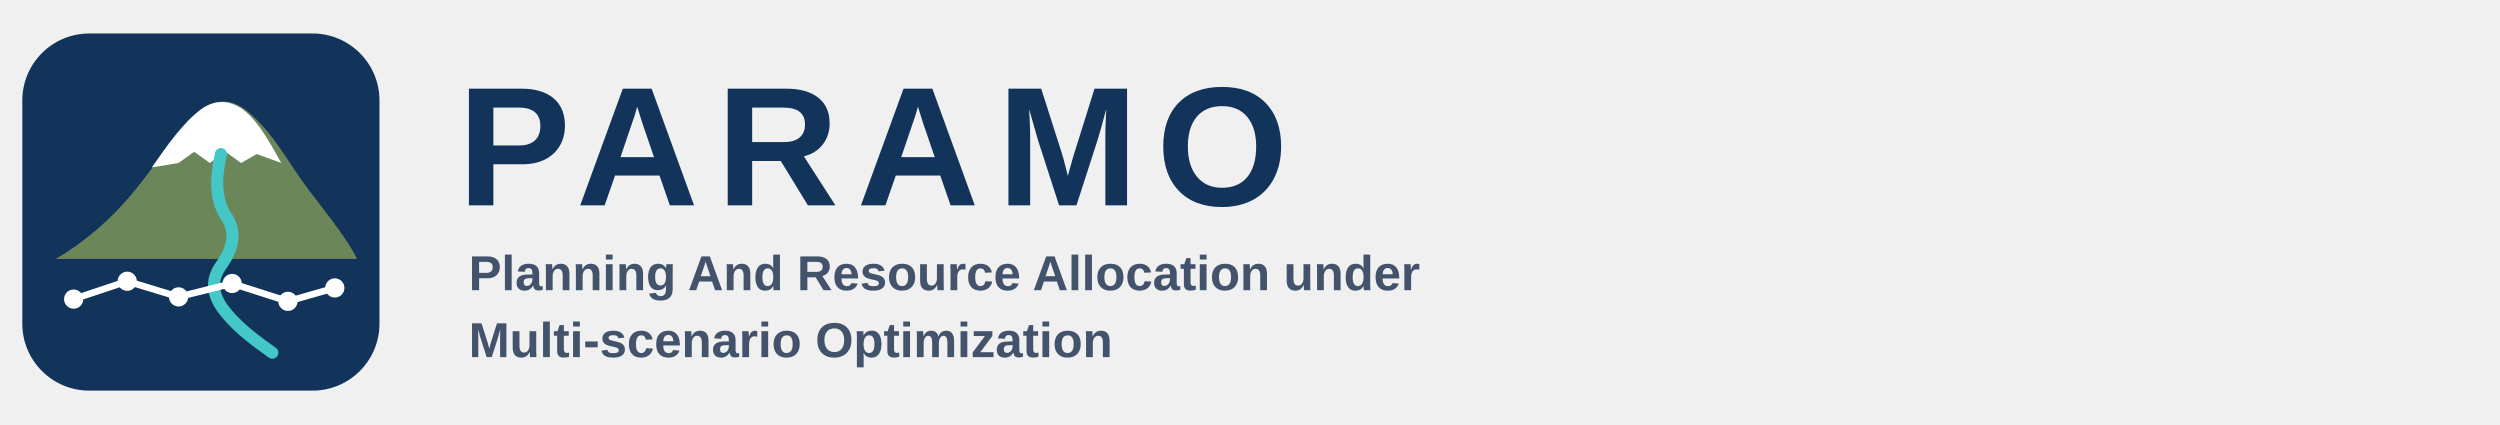
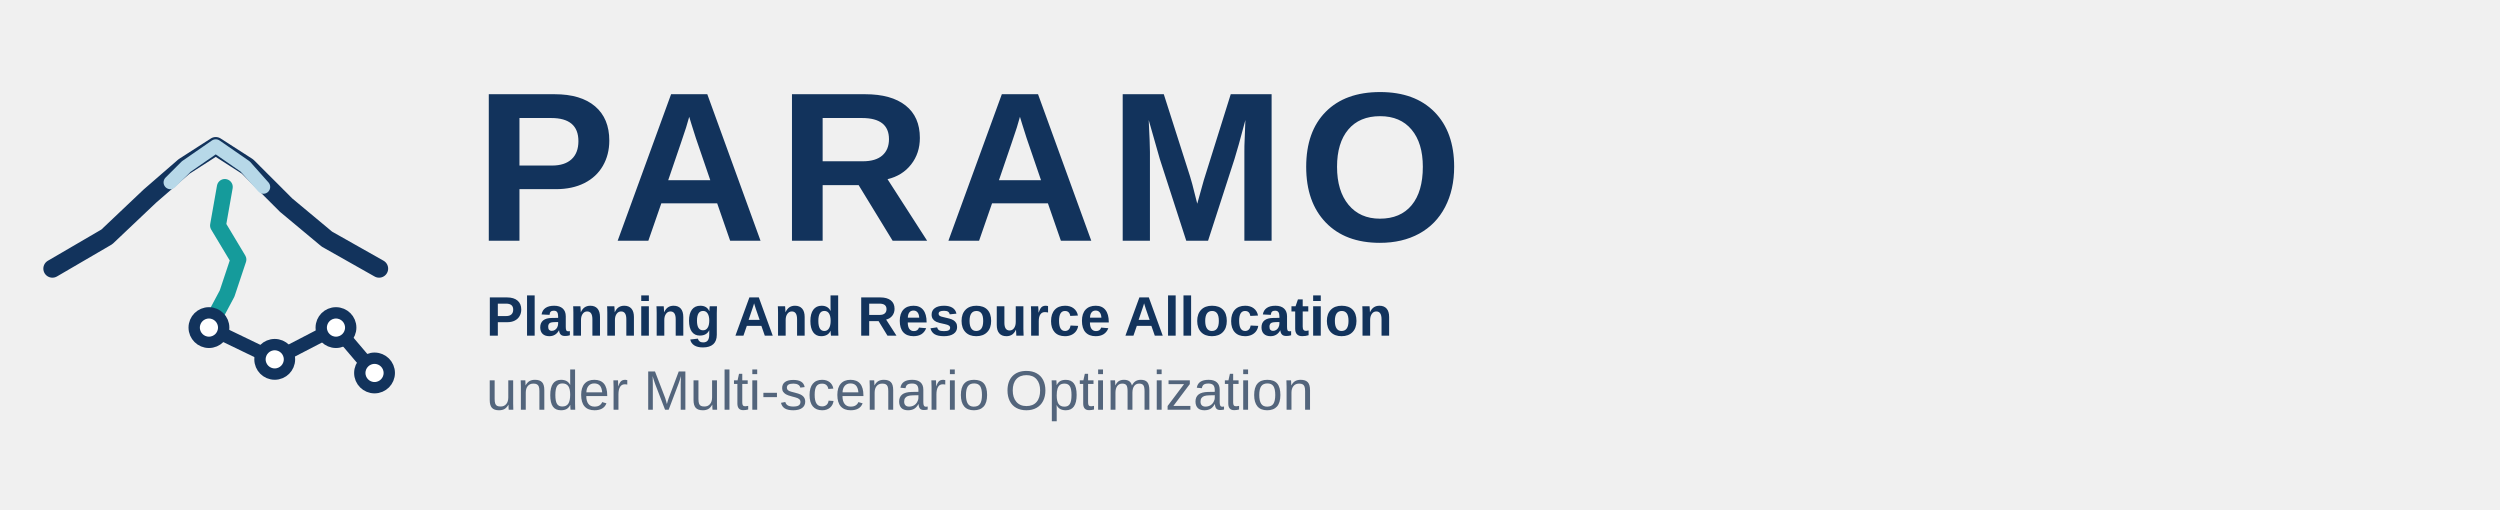
- <svg xmlns="http://www.w3.org/2000/svg" viewBox="0 0 1120 190" role="img" aria-labelledby="t d">
-   <g transform="translate(10,15) scale(1)">
-     <rect width="160" height="160" rx="30" fill="#12345B" />
-     <path d="M15 101 C27 94 39 84 49 72 C60 59 68 45 79 35 C86 29 94 29 101 35 C113 45 119 58 129 71 C139 84 146 93 150 101 Z" fill="#6B875A" />
-     <path d="M58 60 C65 50 72 40 80 34 C87 29 94 30 100 35 C106 40 111 49 116 58 L105 54 L98 58 L91 53 L84 58 L77 53 L70 58 Z" fill="#FFFFFF" />
-     <path d="M89 54 C86 67 87 76 92 83 C96 90 94 97 89 104 C84 111 85 118 92 126 C98 133 105 138 112 143" fill="none" stroke="#43C7C7" stroke-width="5.4" stroke-linecap="round" />
-     <path d="M23 119 L47 111 L70 118 L94 112 L119 120 L140 114" fill="none" stroke="#FFFFFF" stroke-width="3" stroke-linecap="round" stroke-linejoin="round" />
-     <g fill="#FFFFFF">
-       <circle cx="23" cy="119" r="4.3" />
-       <circle cx="47" cy="111" r="4.3" />
-       <circle cx="70" cy="118" r="4.3" />
-       <circle cx="94" cy="112" r="4.3" />
-       <circle cx="119" cy="120" r="4.3" />
-       <circle cx="140" cy="114" r="4.3" />
+ <svg xmlns="http://www.w3.org/2000/svg" viewBox="0 0 1080 220" role="img" aria-labelledby="title desc">
+   <rect width="1080" height="220" fill="white" fill-opacity="0" />
+   <g transform="translate(5 20) scale(.98)">
+     <g fill="none" stroke-linecap="round" stroke-linejoin="round">
+       <path d="M18 98 L42 84 L61 66 L76 53 L90 44 L104 53 L121 70 L139 85 L162 98" stroke="#12335C" stroke-width="8" />
+       <path d="M70 60 L77 53 L90 44 L103 53 L111 62" stroke="#B7D8E8" stroke-width="6" />
+       <path d="M94 62 L91 79 L100 94 L95 109 L87 124" stroke="#159B9B" stroke-width="7" />
+       <path d="M87 124 L116 138 L143 124 L160 144" stroke="#12335C" stroke-width="6" />
+       <circle cx="87" cy="124" r="6.5" fill="#FFFFFF" stroke="#12335C" stroke-width="5" />
+       <circle cx="116" cy="138" r="6.5" fill="#FFFFFF" stroke="#12335C" stroke-width="5" />
+       <circle cx="143" cy="124" r="6.5" fill="#FFFFFF" stroke="#12335C" stroke-width="5" />
+       <circle cx="160" cy="144" r="6.5" fill="#FFFFFF" stroke="#12335C" stroke-width="5" />
    </g>
  </g>
-   <text x="205" y="92" font-family="Arial, Helvetica, sans-serif" font-size="76" font-weight="800" letter-spacing="8" fill="#12345B">PARAMO</text>
-   <text x="210" y="130" font-family="Arial, Helvetica, sans-serif" font-size="22" font-weight="600" fill="#43536B">Planning And Resource Allocation under</text>
-   <text x="210" y="160" font-family="Arial, Helvetica, sans-serif" font-size="22" font-weight="600" fill="#43536B">Multi-scenario Optimization</text>
+   <text x="205" y="104" font-family="Arial, Helvetica, sans-serif" font-size="92" font-weight="800" letter-spacing="5" fill="#12335C">PARAMO</text>
+   <text x="210" y="145" font-family="Arial, Helvetica, sans-serif" font-size="24" font-weight="600" fill="#12335C">Planning And Resource Allocation</text>
+   <text x="210" y="177" font-family="Arial, Helvetica, sans-serif" font-size="24" font-weight="500" fill="#53657C">under Multi-scenario Optimization</text>
</svg>
